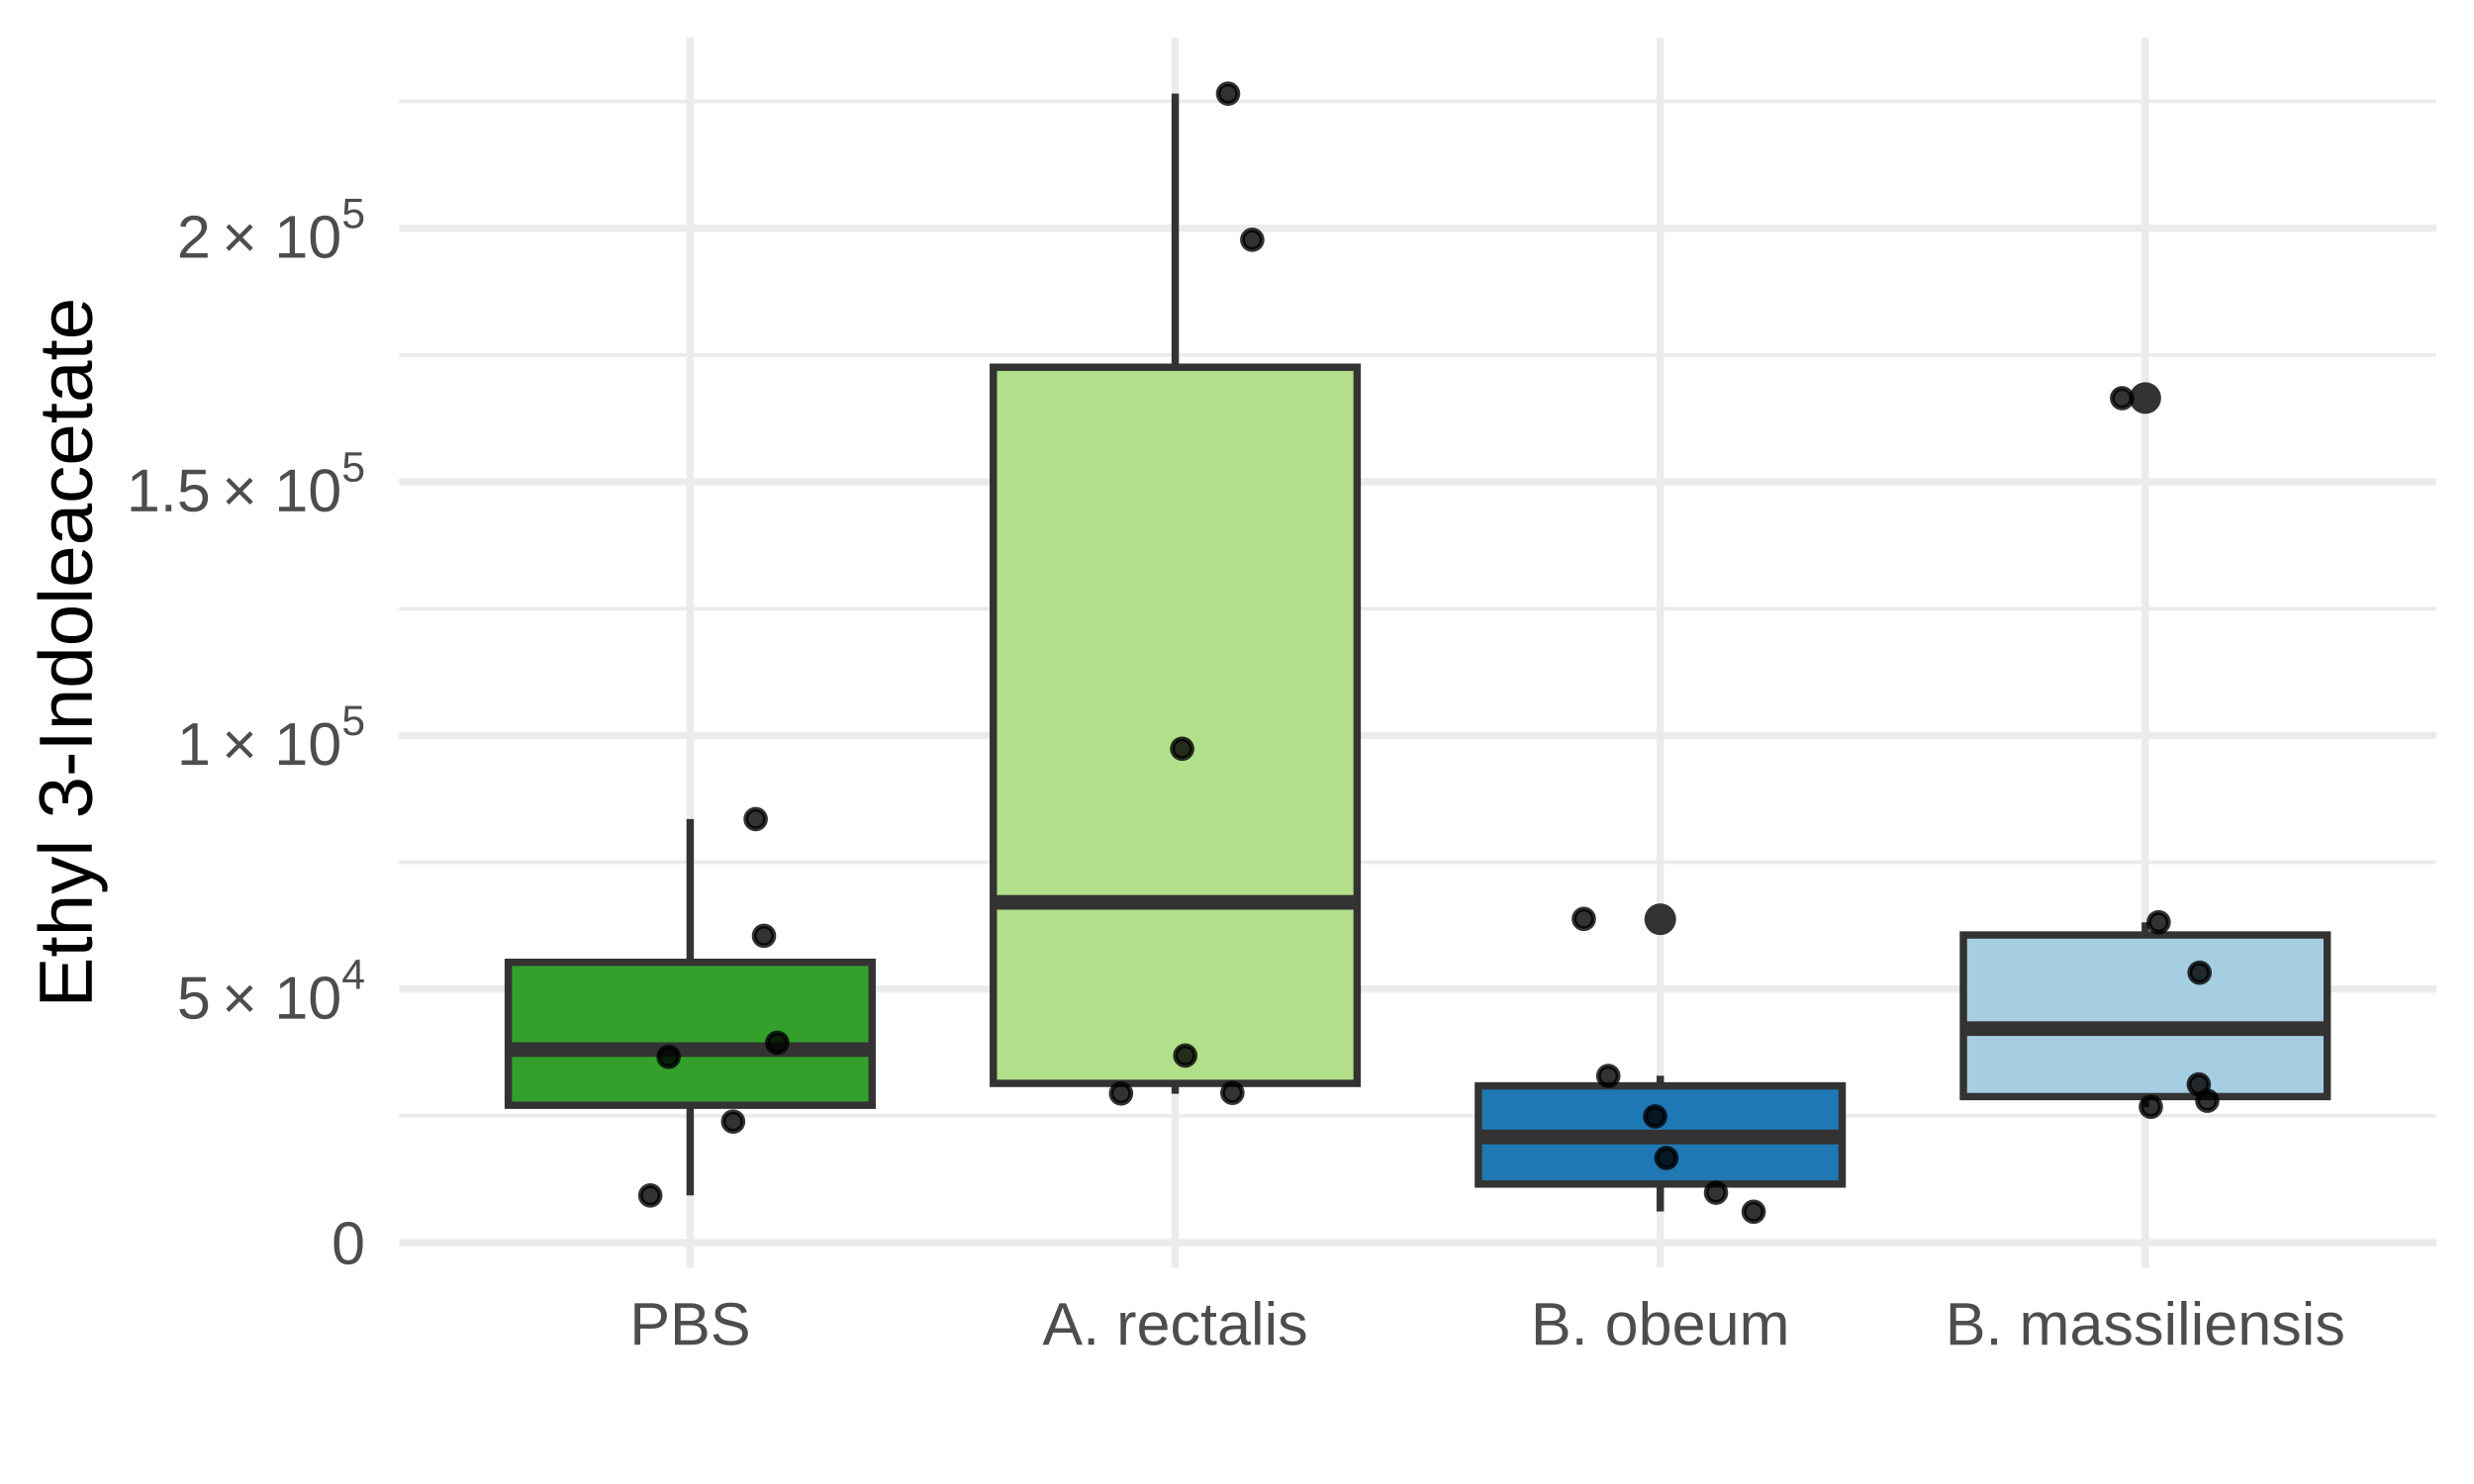
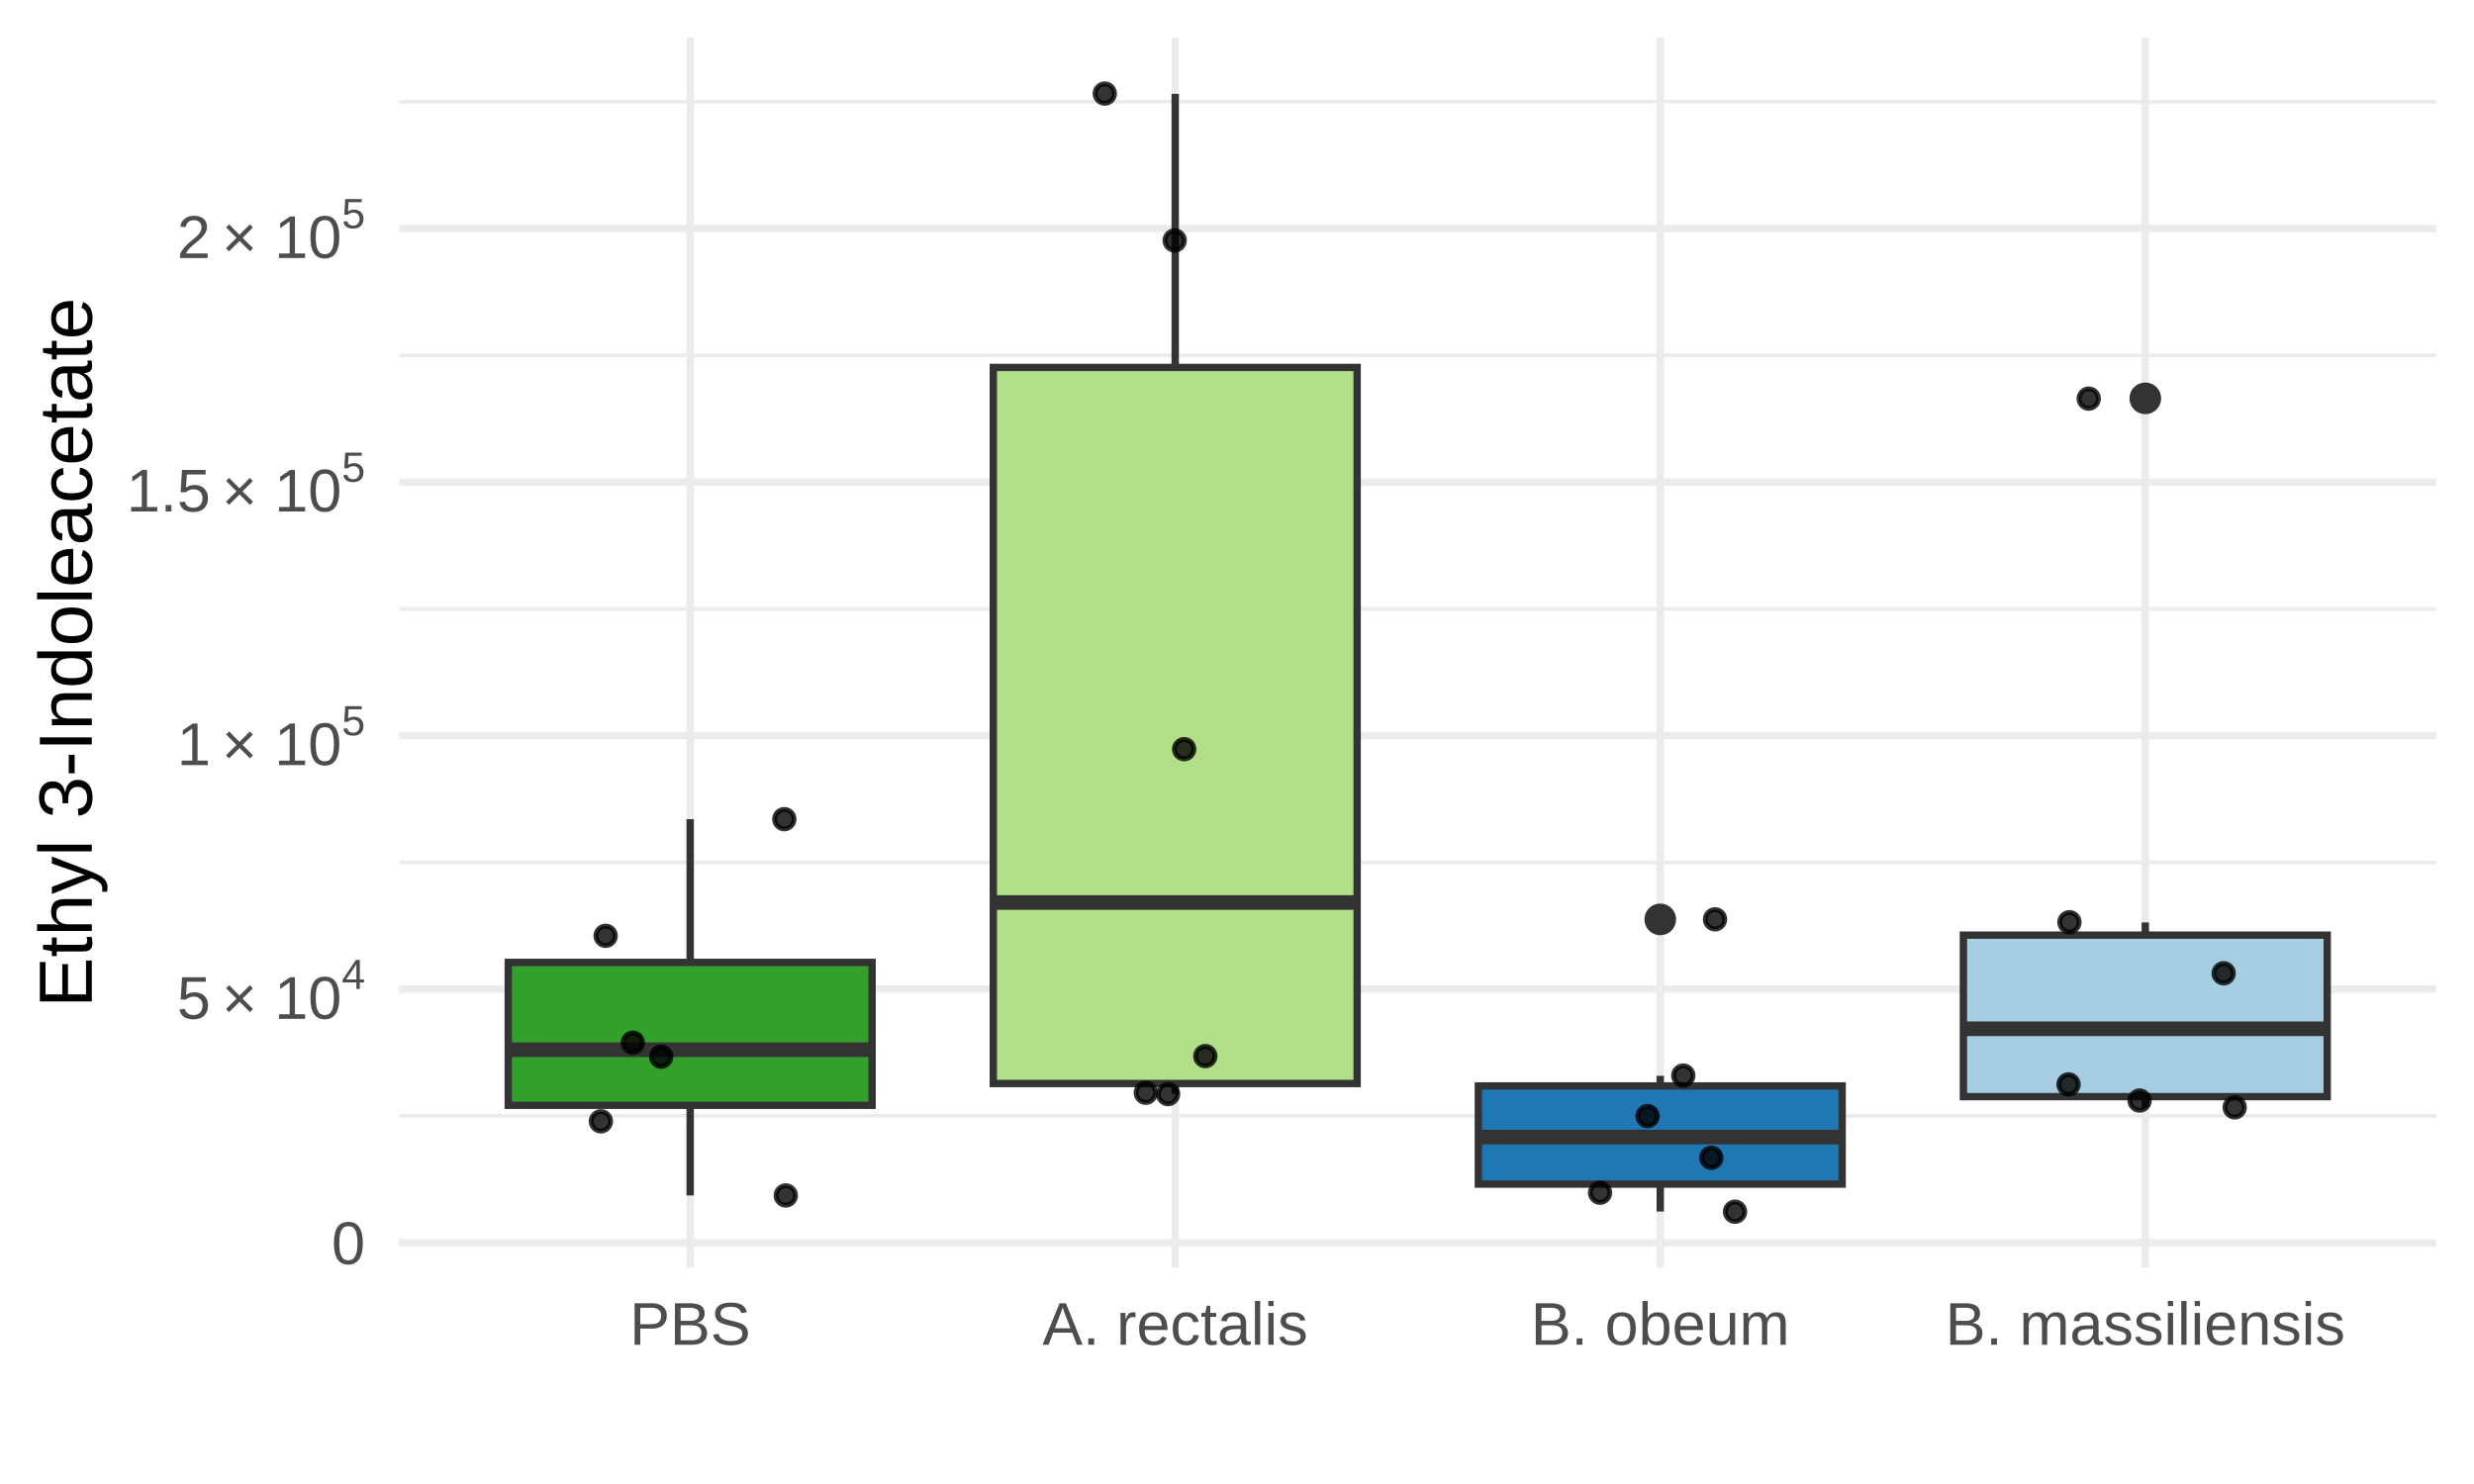
<svg xmlns="http://www.w3.org/2000/svg" class="svglite" width="360.00pt" height="216.00pt" viewBox="0 0 360.00 216.00">
  <defs>
    <style type="text/css">
    .svglite line, .svglite polyline, .svglite polygon, .svglite path, .svglite rect, .svglite circle {
      fill: none;
      stroke: #000000;
      stroke-linecap: round;
      stroke-linejoin: round;
      stroke-miterlimit: 10.00;
    }
    .svglite text {
      white-space: pre;
    }
  </style>
  </defs>
  <rect width="100%" height="100%" style="stroke: none; fill: none;" />
  <defs>
    <clipPath id="cpMC4wMHwzNjAuMDB8MC4wMHwyMTYuMDA=">
      <rect x="0.00" y="0.00" width="360.00" height="216.00" />
    </clipPath>
  </defs>
  <g clip-path="url(#cpMC4wMHwzNjAuMDB8MC4wMHwyMTYuMDA=)">
</g>
  <defs>
    <clipPath id="cpNTguMDh8MzU0LjUyfDUuNDh8MTg0LjUw">
      <rect x="58.08" y="5.48" width="296.44" height="179.02" />
    </clipPath>
  </defs>
  <g clip-path="url(#cpNTguMDh8MzU0LjUyfDUuNDh8MTg0LjUw)">
-     <polyline points="58.08,162.41 354.52,162.41 " style="stroke-width: 0.53; stroke: #EBEBEB; stroke-linecap: butt;" />
-     <polyline points="58.08,125.50 354.52,125.50 " style="stroke-width: 0.53; stroke: #EBEBEB; stroke-linecap: butt;" />
-     <polyline points="58.08,88.59 354.52,88.59 " style="stroke-width: 0.53; stroke: #EBEBEB; stroke-linecap: butt;" />
-     <polyline points="58.08,51.67 354.52,51.67 " style="stroke-width: 0.53; stroke: #EBEBEB; stroke-linecap: butt;" />
-     <polyline points="58.08,14.76 354.52,14.76 " style="stroke-width: 0.53; stroke: #EBEBEB; stroke-linecap: butt;" />
-     <polyline points="58.08,180.87 354.52,180.87 " style="stroke-width: 1.07; stroke: #EBEBEB; stroke-linecap: butt;" />
-     <polyline points="58.08,143.95 354.52,143.95 " style="stroke-width: 1.07; stroke: #EBEBEB; stroke-linecap: butt;" />
-     <polyline points="58.08,107.04 354.52,107.04 " style="stroke-width: 1.07; stroke: #EBEBEB; stroke-linecap: butt;" />
-     <polyline points="58.08,70.13 354.52,70.13 " style="stroke-width: 1.07; stroke: #EBEBEB; stroke-linecap: butt;" />
-     <polyline points="58.08,33.22 354.52,33.22 " style="stroke-width: 1.07; stroke: #EBEBEB; stroke-linecap: butt;" />
+     <polyline points="58.08,162.42 354.52,162.42 " style="stroke-width: 0.53; stroke: #EBEBEB; stroke-linecap: butt;" />
+     <polyline points="58.08,125.52 354.52,125.52 " style="stroke-width: 0.53; stroke: #EBEBEB; stroke-linecap: butt;" />
+     <polyline points="58.08,88.62 354.52,88.62 " style="stroke-width: 0.53; stroke: #EBEBEB; stroke-linecap: butt;" />
+     <polyline points="58.08,51.71 354.52,51.71 " style="stroke-width: 0.53; stroke: #EBEBEB; stroke-linecap: butt;" />
+     <polyline points="58.08,14.81 354.52,14.81 " style="stroke-width: 0.53; stroke: #EBEBEB; stroke-linecap: butt;" />
+     <polyline points="58.08,180.88 354.52,180.88 " style="stroke-width: 1.07; stroke: #EBEBEB; stroke-linecap: butt;" />
+     <polyline points="58.08,143.97 354.52,143.97 " style="stroke-width: 1.07; stroke: #EBEBEB; stroke-linecap: butt;" />
+     <polyline points="58.08,107.07 354.52,107.07 " style="stroke-width: 1.07; stroke: #EBEBEB; stroke-linecap: butt;" />
+     <polyline points="58.08,70.16 354.52,70.16 " style="stroke-width: 1.07; stroke: #EBEBEB; stroke-linecap: butt;" />
+     <polyline points="58.08,33.26 354.52,33.26 " style="stroke-width: 1.07; stroke: #EBEBEB; stroke-linecap: butt;" />
    <polyline points="100.43,184.50 100.43,5.48 " style="stroke-width: 1.07; stroke: #EBEBEB; stroke-linecap: butt;" />
    <polyline points="171.01,184.50 171.01,5.48 " style="stroke-width: 1.07; stroke: #EBEBEB; stroke-linecap: butt;" />
    <polyline points="241.59,184.50 241.59,5.48 " style="stroke-width: 1.07; stroke: #EBEBEB; stroke-linecap: butt;" />
    <polyline points="312.17,184.50 312.17,5.48 " style="stroke-width: 1.07; stroke: #EBEBEB; stroke-linecap: butt;" />
-     <line x1="100.43" y1="140.07" x2="100.43" y2="119.21" style="stroke-width: 1.07; stroke: #333333; stroke-linecap: butt;" />
-     <line x1="100.43" y1="160.87" x2="100.43" y2="173.99" style="stroke-width: 1.07; stroke: #333333; stroke-linecap: butt;" />
-     <polygon points="73.96,140.07 73.96,160.87 126.90,160.87 126.90,140.07 73.96,140.07 " style="stroke-width: 1.07; stroke: #333333; stroke-linecap: butt; stroke-linejoin: miter; fill: #33A02C;" />
-     <line x1="73.96" y1="152.77" x2="126.90" y2="152.77" style="stroke-width: 2.13; stroke: #333333; stroke-linecap: butt; stroke-linejoin: miter;" />
-     <line x1="171.01" y1="53.45" x2="171.01" y2="13.62" style="stroke-width: 1.07; stroke: #333333; stroke-linecap: butt;" />
-     <line x1="171.01" y1="157.69" x2="171.01" y2="159.21" style="stroke-width: 1.07; stroke: #333333; stroke-linecap: butt;" />
-     <polygon points="144.54,53.45 144.54,157.69 197.48,157.69 197.48,53.45 144.54,53.45 " style="stroke-width: 1.07; stroke: #333333; stroke-linecap: butt; stroke-linejoin: miter; fill: #B2DF8A;" />
-     <line x1="144.54" y1="131.34" x2="197.48" y2="131.34" style="stroke-width: 2.13; stroke: #333333; stroke-linecap: butt; stroke-linejoin: miter;" />
-     <circle cx="241.59" cy="133.80" r="1.95" style="stroke-width: 0.71; stroke: #333333; fill: #333333;" />
-     <line x1="241.59" y1="158.05" x2="241.59" y2="156.58" style="stroke-width: 1.07; stroke: #333333; stroke-linecap: butt;" />
-     <line x1="241.59" y1="172.34" x2="241.59" y2="176.33" style="stroke-width: 1.07; stroke: #333333; stroke-linecap: butt;" />
-     <polygon points="215.12,158.05 215.12,172.34 268.06,172.34 268.06,158.05 215.12,158.05 " style="stroke-width: 1.07; stroke: #333333; stroke-linecap: butt; stroke-linejoin: miter; fill: #1F78B4;" />
-     <line x1="215.12" y1="165.49" x2="268.06" y2="165.49" style="stroke-width: 2.13; stroke: #333333; stroke-linecap: butt; stroke-linejoin: miter;" />
-     <circle cx="312.17" cy="57.94" r="1.95" style="stroke-width: 0.71; stroke: #333333; fill: #333333;" />
-     <line x1="312.17" y1="136.09" x2="312.17" y2="134.25" style="stroke-width: 1.07; stroke: #333333; stroke-linecap: butt;" />
-     <line x1="312.17" y1="159.61" x2="312.17" y2="161.14" style="stroke-width: 1.07; stroke: #333333; stroke-linecap: butt;" />
-     <polygon points="285.70,136.09 285.70,159.61 338.64,159.61 338.64,136.09 285.70,136.09 " style="stroke-width: 1.07; stroke: #333333; stroke-linecap: butt; stroke-linejoin: miter; fill: #A6CEE3;" />
-     <line x1="285.70" y1="149.72" x2="338.64" y2="149.72" style="stroke-width: 2.13; stroke: #333333; stroke-linecap: butt; stroke-linejoin: miter;" />
-     <circle cx="255.18" cy="176.37" r="1.42" style="stroke-width: 0.71; stroke: #000000; stroke-opacity: 0.80; fill: #000000; fill-opacity: 0.80;" />
-     <circle cx="240.84" cy="162.50" r="1.42" style="stroke-width: 0.71; stroke: #000000; stroke-opacity: 0.80; fill: #000000; fill-opacity: 0.80;" />
-     <circle cx="319.95" cy="157.84" r="1.42" style="stroke-width: 0.71; stroke: #000000; stroke-opacity: 0.80; fill: #000000; fill-opacity: 0.80;" />
-     <circle cx="182.22" cy="34.90" r="1.42" style="stroke-width: 0.71; stroke: #000000; stroke-opacity: 0.80; fill: #000000; fill-opacity: 0.80;" />
-     <circle cx="172.02" cy="108.98" r="1.42" style="stroke-width: 0.71; stroke: #000000; stroke-opacity: 0.80; fill: #000000; fill-opacity: 0.80;" />
-     <circle cx="106.68" cy="163.25" r="1.42" style="stroke-width: 0.71; stroke: #000000; stroke-opacity: 0.80; fill: #000000; fill-opacity: 0.80;" />
-     <circle cx="94.63" cy="174.00" r="1.42" style="stroke-width: 0.71; stroke: #000000; stroke-opacity: 0.80; fill: #000000; fill-opacity: 0.80;" />
-     <circle cx="321.19" cy="160.22" r="1.42" style="stroke-width: 0.71; stroke: #000000; stroke-opacity: 0.80; fill: #000000; fill-opacity: 0.80;" />
-     <circle cx="249.70" cy="173.60" r="1.42" style="stroke-width: 0.71; stroke: #000000; stroke-opacity: 0.80; fill: #000000; fill-opacity: 0.80;" />
-     <circle cx="230.47" cy="133.75" r="1.42" style="stroke-width: 0.71; stroke: #000000; stroke-opacity: 0.80; fill: #000000; fill-opacity: 0.80;" />
-     <circle cx="308.79" cy="57.96" r="1.42" style="stroke-width: 0.71; stroke: #000000; stroke-opacity: 0.80; fill: #000000; fill-opacity: 0.80;" />
-     <circle cx="163.13" cy="159.16" r="1.42" style="stroke-width: 0.71; stroke: #000000; stroke-opacity: 0.80; fill: #000000; fill-opacity: 0.80;" />
-     <circle cx="178.70" cy="13.63" r="1.42" style="stroke-width: 0.71; stroke: #000000; stroke-opacity: 0.80; fill: #000000; fill-opacity: 0.80;" />
-     <circle cx="109.96" cy="119.22" r="1.42" style="stroke-width: 0.71; stroke: #000000; stroke-opacity: 0.80; fill: #000000; fill-opacity: 0.80;" />
-     <circle cx="97.29" cy="153.83" r="1.42" style="stroke-width: 0.71; stroke: #000000; stroke-opacity: 0.80; fill: #000000; fill-opacity: 0.80;" />
-     <circle cx="314.11" cy="134.24" r="1.42" style="stroke-width: 0.71; stroke: #000000; stroke-opacity: 0.80; fill: #000000; fill-opacity: 0.80;" />
-     <circle cx="242.49" cy="168.55" r="1.42" style="stroke-width: 0.71; stroke: #000000; stroke-opacity: 0.80; fill: #000000; fill-opacity: 0.80;" />
-     <circle cx="234.03" cy="156.61" r="1.42" style="stroke-width: 0.71; stroke: #000000; stroke-opacity: 0.80; fill: #000000; fill-opacity: 0.80;" />
-     <circle cx="320.07" cy="141.58" r="1.42" style="stroke-width: 0.71; stroke: #000000; stroke-opacity: 0.80; fill: #000000; fill-opacity: 0.80;" />
-     <circle cx="179.33" cy="159.07" r="1.42" style="stroke-width: 0.71; stroke: #000000; stroke-opacity: 0.80; fill: #000000; fill-opacity: 0.80;" />
-     <circle cx="172.47" cy="153.64" r="1.42" style="stroke-width: 0.71; stroke: #000000; stroke-opacity: 0.80; fill: #000000; fill-opacity: 0.80;" />
-     <circle cx="111.17" cy="136.21" r="1.42" style="stroke-width: 0.71; stroke: #000000; stroke-opacity: 0.80; fill: #000000; fill-opacity: 0.80;" />
-     <circle cx="113.10" cy="151.78" r="1.42" style="stroke-width: 0.71; stroke: #000000; stroke-opacity: 0.80; fill: #000000; fill-opacity: 0.80;" />
-     <circle cx="312.98" cy="161.10" r="1.42" style="stroke-width: 0.71; stroke: #000000; stroke-opacity: 0.80; fill: #000000; fill-opacity: 0.80;" />
+     <line x1="100.43" y1="140.08" x2="100.43" y2="119.23" style="stroke-width: 1.07; stroke: #333333; stroke-linecap: butt;" />
+     <line x1="100.43" y1="160.88" x2="100.43" y2="174.00" style="stroke-width: 1.07; stroke: #333333; stroke-linecap: butt;" />
+     <polygon points="73.96,140.08 73.96,160.88 126.90,160.88 126.90,140.08 73.96,140.08 " style="stroke-width: 1.07; stroke: #333333; stroke-linecap: butt; stroke-linejoin: miter; fill: #33A02C;" />
+     <line x1="73.96" y1="152.79" x2="126.90" y2="152.79" style="stroke-width: 2.13; stroke: #333333; stroke-linecap: butt; stroke-linejoin: miter;" />
+     <line x1="171.01" y1="53.48" x2="171.01" y2="13.66" style="stroke-width: 1.07; stroke: #333333; stroke-linecap: butt;" />
+     <line x1="171.01" y1="157.71" x2="171.01" y2="159.22" style="stroke-width: 1.07; stroke: #333333; stroke-linecap: butt;" />
+     <polygon points="144.54,53.48 144.54,157.71 197.48,157.71 197.48,53.48 144.54,53.48 " style="stroke-width: 1.07; stroke: #333333; stroke-linecap: butt; stroke-linejoin: miter; fill: #B2DF8A;" />
+     <line x1="144.54" y1="131.36" x2="197.48" y2="131.36" style="stroke-width: 2.13; stroke: #333333; stroke-linecap: butt; stroke-linejoin: miter;" />
+     <circle cx="241.59" cy="133.82" r="1.95" style="stroke-width: 0.71; stroke: #333333; fill: #333333;" />
+     <line x1="241.59" y1="158.06" x2="241.59" y2="156.59" style="stroke-width: 1.07; stroke: #333333; stroke-linecap: butt;" />
+     <line x1="241.59" y1="172.35" x2="241.59" y2="176.34" style="stroke-width: 1.07; stroke: #333333; stroke-linecap: butt;" />
+     <polygon points="215.12,158.06 215.12,172.35 268.06,172.35 268.06,158.06 215.12,158.06 " style="stroke-width: 1.07; stroke: #333333; stroke-linecap: butt; stroke-linejoin: miter; fill: #1F78B4;" />
+     <line x1="215.12" y1="165.50" x2="268.06" y2="165.50" style="stroke-width: 2.13; stroke: #333333; stroke-linecap: butt; stroke-linejoin: miter;" />
+     <circle cx="312.17" cy="57.98" r="1.95" style="stroke-width: 0.71; stroke: #333333; fill: #333333;" />
+     <line x1="312.17" y1="136.11" x2="312.17" y2="134.27" style="stroke-width: 1.07; stroke: #333333; stroke-linecap: butt;" />
+     <line x1="312.17" y1="159.62" x2="312.17" y2="161.16" style="stroke-width: 1.07; stroke: #333333; stroke-linecap: butt;" />
+     <polygon points="285.70,136.11 285.70,159.62 338.64,159.62 338.64,136.11 285.70,136.11 " style="stroke-width: 1.07; stroke: #333333; stroke-linecap: butt; stroke-linejoin: miter; fill: #A6CEE3;" />
+     <line x1="285.70" y1="149.74" x2="338.64" y2="149.74" style="stroke-width: 2.13; stroke: #333333; stroke-linecap: butt; stroke-linejoin: miter;" />
+     <circle cx="252.47" cy="176.37" r="1.42" style="stroke-width: 0.71; stroke: #000000; stroke-opacity: 0.80; fill: #000000; fill-opacity: 0.80;" />
+     <circle cx="239.74" cy="162.45" r="1.42" style="stroke-width: 0.71; stroke: #000000; stroke-opacity: 0.80; fill: #000000; fill-opacity: 0.80;" />
+     <circle cx="301.00" cy="157.84" r="1.42" style="stroke-width: 0.71; stroke: #000000; stroke-opacity: 0.80; fill: #000000; fill-opacity: 0.80;" />
+     <circle cx="170.93" cy="35.00" r="1.42" style="stroke-width: 0.71; stroke: #000000; stroke-opacity: 0.80; fill: #000000; fill-opacity: 0.80;" />
+     <circle cx="172.31" cy="109.04" r="1.42" style="stroke-width: 0.71; stroke: #000000; stroke-opacity: 0.80; fill: #000000; fill-opacity: 0.80;" />
+     <circle cx="87.44" cy="163.21" r="1.42" style="stroke-width: 0.71; stroke: #000000; stroke-opacity: 0.80; fill: #000000; fill-opacity: 0.80;" />
+     <circle cx="114.34" cy="174.00" r="1.42" style="stroke-width: 0.71; stroke: #000000; stroke-opacity: 0.80; fill: #000000; fill-opacity: 0.80;" />
+     <circle cx="311.34" cy="160.19" r="1.42" style="stroke-width: 0.71; stroke: #000000; stroke-opacity: 0.80; fill: #000000; fill-opacity: 0.80;" />
+     <circle cx="232.83" cy="173.60" r="1.42" style="stroke-width: 0.71; stroke: #000000; stroke-opacity: 0.80; fill: #000000; fill-opacity: 0.80;" />
+     <circle cx="249.56" cy="133.81" r="1.42" style="stroke-width: 0.71; stroke: #000000; stroke-opacity: 0.80; fill: #000000; fill-opacity: 0.80;" />
+     <circle cx="303.94" cy="58.02" r="1.42" style="stroke-width: 0.71; stroke: #000000; stroke-opacity: 0.80; fill: #000000; fill-opacity: 0.80;" />
+     <circle cx="169.97" cy="159.25" r="1.42" style="stroke-width: 0.71; stroke: #000000; stroke-opacity: 0.80; fill: #000000; fill-opacity: 0.80;" />
+     <circle cx="160.76" cy="13.62" r="1.42" style="stroke-width: 0.71; stroke: #000000; stroke-opacity: 0.80; fill: #000000; fill-opacity: 0.80;" />
+     <circle cx="114.13" cy="119.23" r="1.42" style="stroke-width: 0.71; stroke: #000000; stroke-opacity: 0.80; fill: #000000; fill-opacity: 0.80;" />
+     <circle cx="96.21" cy="153.80" r="1.42" style="stroke-width: 0.71; stroke: #000000; stroke-opacity: 0.80; fill: #000000; fill-opacity: 0.80;" />
+     <circle cx="301.13" cy="134.23" r="1.42" style="stroke-width: 0.71; stroke: #000000; stroke-opacity: 0.80; fill: #000000; fill-opacity: 0.80;" />
+     <circle cx="249.02" cy="168.51" r="1.42" style="stroke-width: 0.71; stroke: #000000; stroke-opacity: 0.80; fill: #000000; fill-opacity: 0.80;" />
+     <circle cx="244.94" cy="156.55" r="1.42" style="stroke-width: 0.71; stroke: #000000; stroke-opacity: 0.80; fill: #000000; fill-opacity: 0.80;" />
+     <circle cx="323.57" cy="141.66" r="1.42" style="stroke-width: 0.71; stroke: #000000; stroke-opacity: 0.80; fill: #000000; fill-opacity: 0.80;" />
+     <circle cx="166.73" cy="159.05" r="1.42" style="stroke-width: 0.71; stroke: #000000; stroke-opacity: 0.80; fill: #000000; fill-opacity: 0.80;" />
+     <circle cx="175.39" cy="153.72" r="1.42" style="stroke-width: 0.71; stroke: #000000; stroke-opacity: 0.80; fill: #000000; fill-opacity: 0.80;" />
+     <circle cx="88.13" cy="136.21" r="1.42" style="stroke-width: 0.71; stroke: #000000; stroke-opacity: 0.80; fill: #000000; fill-opacity: 0.80;" />
+     <circle cx="92.09" cy="151.77" r="1.42" style="stroke-width: 0.71; stroke: #000000; stroke-opacity: 0.80; fill: #000000; fill-opacity: 0.80;" />
+     <circle cx="325.18" cy="161.18" r="1.42" style="stroke-width: 0.71; stroke: #000000; stroke-opacity: 0.80; fill: #000000; fill-opacity: 0.80;" />
  </g>
  <g clip-path="url(#cpMC4wMHwzNjAuMDB8MC4wMHwyMTYuMDA=)">
-     <text x="48.25" y="183.98" style="font-size: 8.80px;fill: #4D4D4D; font-family: &quot;Arial&quot;;" textLength="4.90px" lengthAdjust="spacingAndGlyphs">0</text>
-     <text x="25.76" y="148.27" style="font-size: 8.80px;fill: #4D4D4D; font-family: &quot;Arial&quot;;" textLength="4.90px" lengthAdjust="spacingAndGlyphs">5</text>
-     <text x="32.28" y="148.27" style="font-size: 8.80px;fill: #4D4D4D; font-family: &quot;Arial&quot;;" textLength="6.02px" lengthAdjust="spacingAndGlyphs">×</text>
-     <text x="39.93" y="148.27" style="font-size: 8.80px;fill: #4D4D4D; font-family: &quot;Arial&quot;;" textLength="9.79px" lengthAdjust="spacingAndGlyphs">10</text>
-     <text x="49.72" y="143.94" style="font-size: 6.16px;fill: #4D4D4D; font-family: &quot;Arial&quot;;" textLength="3.43px" lengthAdjust="spacingAndGlyphs">4</text>
-     <text x="25.76" y="111.33" style="font-size: 8.80px;fill: #4D4D4D; font-family: &quot;Arial&quot;;" textLength="4.90px" lengthAdjust="spacingAndGlyphs">1</text>
-     <text x="32.28" y="111.33" style="font-size: 8.80px;fill: #4D4D4D; font-family: &quot;Arial&quot;;" textLength="6.02px" lengthAdjust="spacingAndGlyphs">×</text>
-     <text x="39.93" y="111.33" style="font-size: 8.80px;fill: #4D4D4D; font-family: &quot;Arial&quot;;" textLength="9.79px" lengthAdjust="spacingAndGlyphs">10</text>
-     <text x="49.72" y="106.99" style="font-size: 6.16px;fill: #4D4D4D; font-family: &quot;Arial&quot;;" textLength="3.43px" lengthAdjust="spacingAndGlyphs">5</text>
-     <text x="18.41" y="74.42" style="font-size: 8.80px;fill: #4D4D4D; font-family: &quot;Arial&quot;;" textLength="12.24px" lengthAdjust="spacingAndGlyphs">1.5</text>
-     <text x="32.28" y="74.42" style="font-size: 8.80px;fill: #4D4D4D; font-family: &quot;Arial&quot;;" textLength="6.02px" lengthAdjust="spacingAndGlyphs">×</text>
-     <text x="39.93" y="74.42" style="font-size: 8.80px;fill: #4D4D4D; font-family: &quot;Arial&quot;;" textLength="9.79px" lengthAdjust="spacingAndGlyphs">10</text>
-     <text x="49.72" y="70.08" style="font-size: 6.16px;fill: #4D4D4D; font-family: &quot;Arial&quot;;" textLength="3.43px" lengthAdjust="spacingAndGlyphs">5</text>
-     <text x="25.76" y="37.51" style="font-size: 8.80px;fill: #4D4D4D; font-family: &quot;Arial&quot;;" textLength="4.90px" lengthAdjust="spacingAndGlyphs">2</text>
-     <text x="32.28" y="37.51" style="font-size: 8.80px;fill: #4D4D4D; font-family: &quot;Arial&quot;;" textLength="6.02px" lengthAdjust="spacingAndGlyphs">×</text>
-     <text x="39.93" y="37.51" style="font-size: 8.80px;fill: #4D4D4D; font-family: &quot;Arial&quot;;" textLength="9.79px" lengthAdjust="spacingAndGlyphs">10</text>
-     <text x="49.72" y="33.17" style="font-size: 6.16px;fill: #4D4D4D; font-family: &quot;Arial&quot;;" textLength="3.43px" lengthAdjust="spacingAndGlyphs">5</text>
+     <text x="48.25" y="183.99" style="font-size: 8.80px;fill: #4D4D4D; font-family: &quot;Arial&quot;;" textLength="4.90px" lengthAdjust="spacingAndGlyphs">0</text>
+     <text x="25.76" y="148.29" style="font-size: 8.80px;fill: #4D4D4D; font-family: &quot;Arial&quot;;" textLength="4.90px" lengthAdjust="spacingAndGlyphs">5</text>
+     <text x="32.28" y="148.29" style="font-size: 8.80px;fill: #4D4D4D; font-family: &quot;Arial&quot;;" textLength="6.02px" lengthAdjust="spacingAndGlyphs">×</text>
+     <text x="39.93" y="148.29" style="font-size: 8.80px;fill: #4D4D4D; font-family: &quot;Arial&quot;;" textLength="9.79px" lengthAdjust="spacingAndGlyphs">10</text>
+     <text x="49.72" y="143.95" style="font-size: 6.16px;fill: #4D4D4D; font-family: &quot;Arial&quot;;" textLength="3.43px" lengthAdjust="spacingAndGlyphs">4</text>
+     <text x="25.76" y="111.36" style="font-size: 8.80px;fill: #4D4D4D; font-family: &quot;Arial&quot;;" textLength="4.90px" lengthAdjust="spacingAndGlyphs">1</text>
+     <text x="32.28" y="111.36" style="font-size: 8.80px;fill: #4D4D4D; font-family: &quot;Arial&quot;;" textLength="6.02px" lengthAdjust="spacingAndGlyphs">×</text>
+     <text x="39.93" y="111.36" style="font-size: 8.80px;fill: #4D4D4D; font-family: &quot;Arial&quot;;" textLength="9.79px" lengthAdjust="spacingAndGlyphs">10</text>
+     <text x="49.72" y="107.02" style="font-size: 6.16px;fill: #4D4D4D; font-family: &quot;Arial&quot;;" textLength="3.43px" lengthAdjust="spacingAndGlyphs">5</text>
+     <text x="18.41" y="74.45" style="font-size: 8.80px;fill: #4D4D4D; font-family: &quot;Arial&quot;;" textLength="12.24px" lengthAdjust="spacingAndGlyphs">1.5</text>
+     <text x="32.28" y="74.45" style="font-size: 8.80px;fill: #4D4D4D; font-family: &quot;Arial&quot;;" textLength="6.02px" lengthAdjust="spacingAndGlyphs">×</text>
+     <text x="39.93" y="74.45" style="font-size: 8.80px;fill: #4D4D4D; font-family: &quot;Arial&quot;;" textLength="9.79px" lengthAdjust="spacingAndGlyphs">10</text>
+     <text x="49.72" y="70.12" style="font-size: 6.16px;fill: #4D4D4D; font-family: &quot;Arial&quot;;" textLength="3.43px" lengthAdjust="spacingAndGlyphs">5</text>
+     <text x="25.76" y="37.55" style="font-size: 8.80px;fill: #4D4D4D; font-family: &quot;Arial&quot;;" textLength="4.90px" lengthAdjust="spacingAndGlyphs">2</text>
+     <text x="32.28" y="37.55" style="font-size: 8.80px;fill: #4D4D4D; font-family: &quot;Arial&quot;;" textLength="6.02px" lengthAdjust="spacingAndGlyphs">×</text>
+     <text x="39.93" y="37.55" style="font-size: 8.80px;fill: #4D4D4D; font-family: &quot;Arial&quot;;" textLength="9.79px" lengthAdjust="spacingAndGlyphs">10</text>
+     <text x="49.72" y="33.21" style="font-size: 6.16px;fill: #4D4D4D; font-family: &quot;Arial&quot;;" textLength="3.43px" lengthAdjust="spacingAndGlyphs">5</text>
    <text x="100.43" y="195.74" text-anchor="middle" style="font-size: 8.80px;fill: #4D4D4D; font-family: &quot;Arial&quot;;" textLength="17.60px" lengthAdjust="spacingAndGlyphs">PBS</text>
    <text x="171.01" y="195.74" text-anchor="middle" style="font-size: 8.80px;fill: #4D4D4D; font-family: &quot;Arial&quot;;" textLength="38.64px" lengthAdjust="spacingAndGlyphs">A. rectalis</text>
    <text x="241.59" y="195.74" text-anchor="middle" style="font-size: 8.80px;fill: #4D4D4D; font-family: &quot;Arial&quot;;" textLength="37.68px" lengthAdjust="spacingAndGlyphs">B. obeum</text>
    <text x="312.17" y="195.74" text-anchor="middle" style="font-size: 8.80px;fill: #4D4D4D; font-family: &quot;Arial&quot;;" textLength="58.18px" lengthAdjust="spacingAndGlyphs">B. massiliensis</text>
    <text transform="translate(13.36,94.99) rotate(-90)" text-anchor="middle" style="font-size: 11.00px; font-family: &quot;Arial&quot;;" textLength="103.38px" lengthAdjust="spacingAndGlyphs">Ethyl 3-Indoleacetate</text>
  </g>
</svg>
